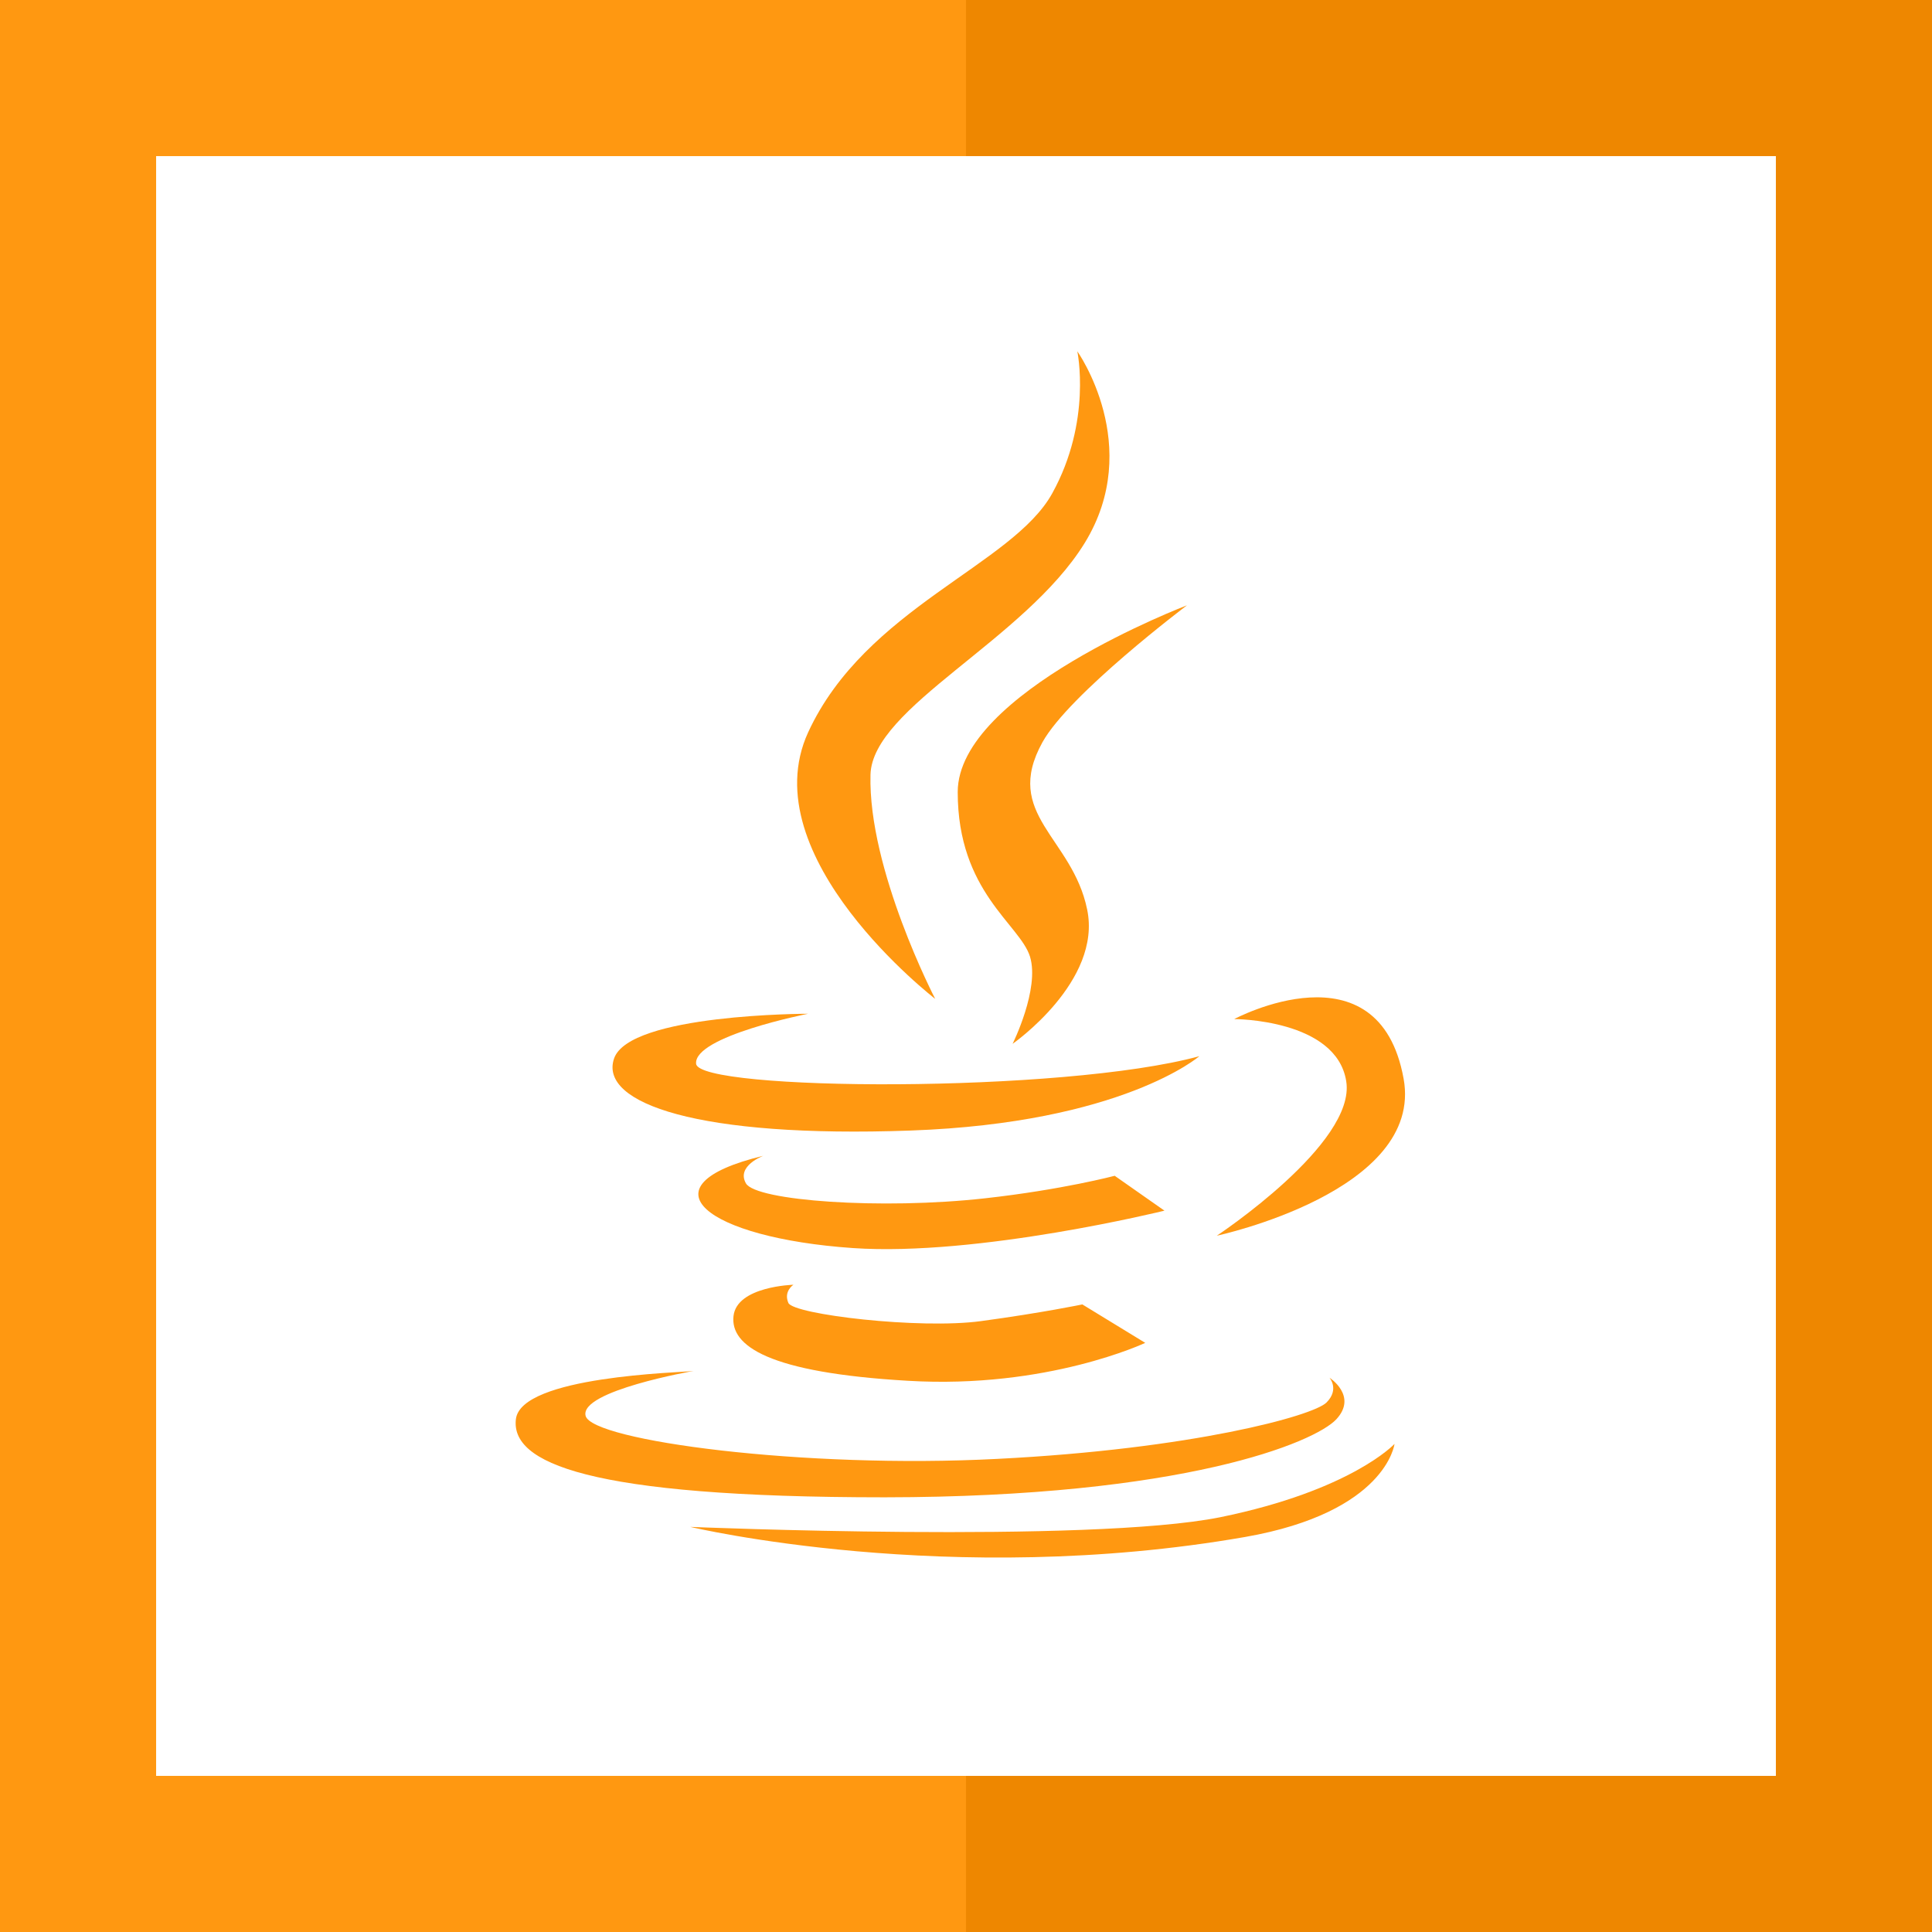
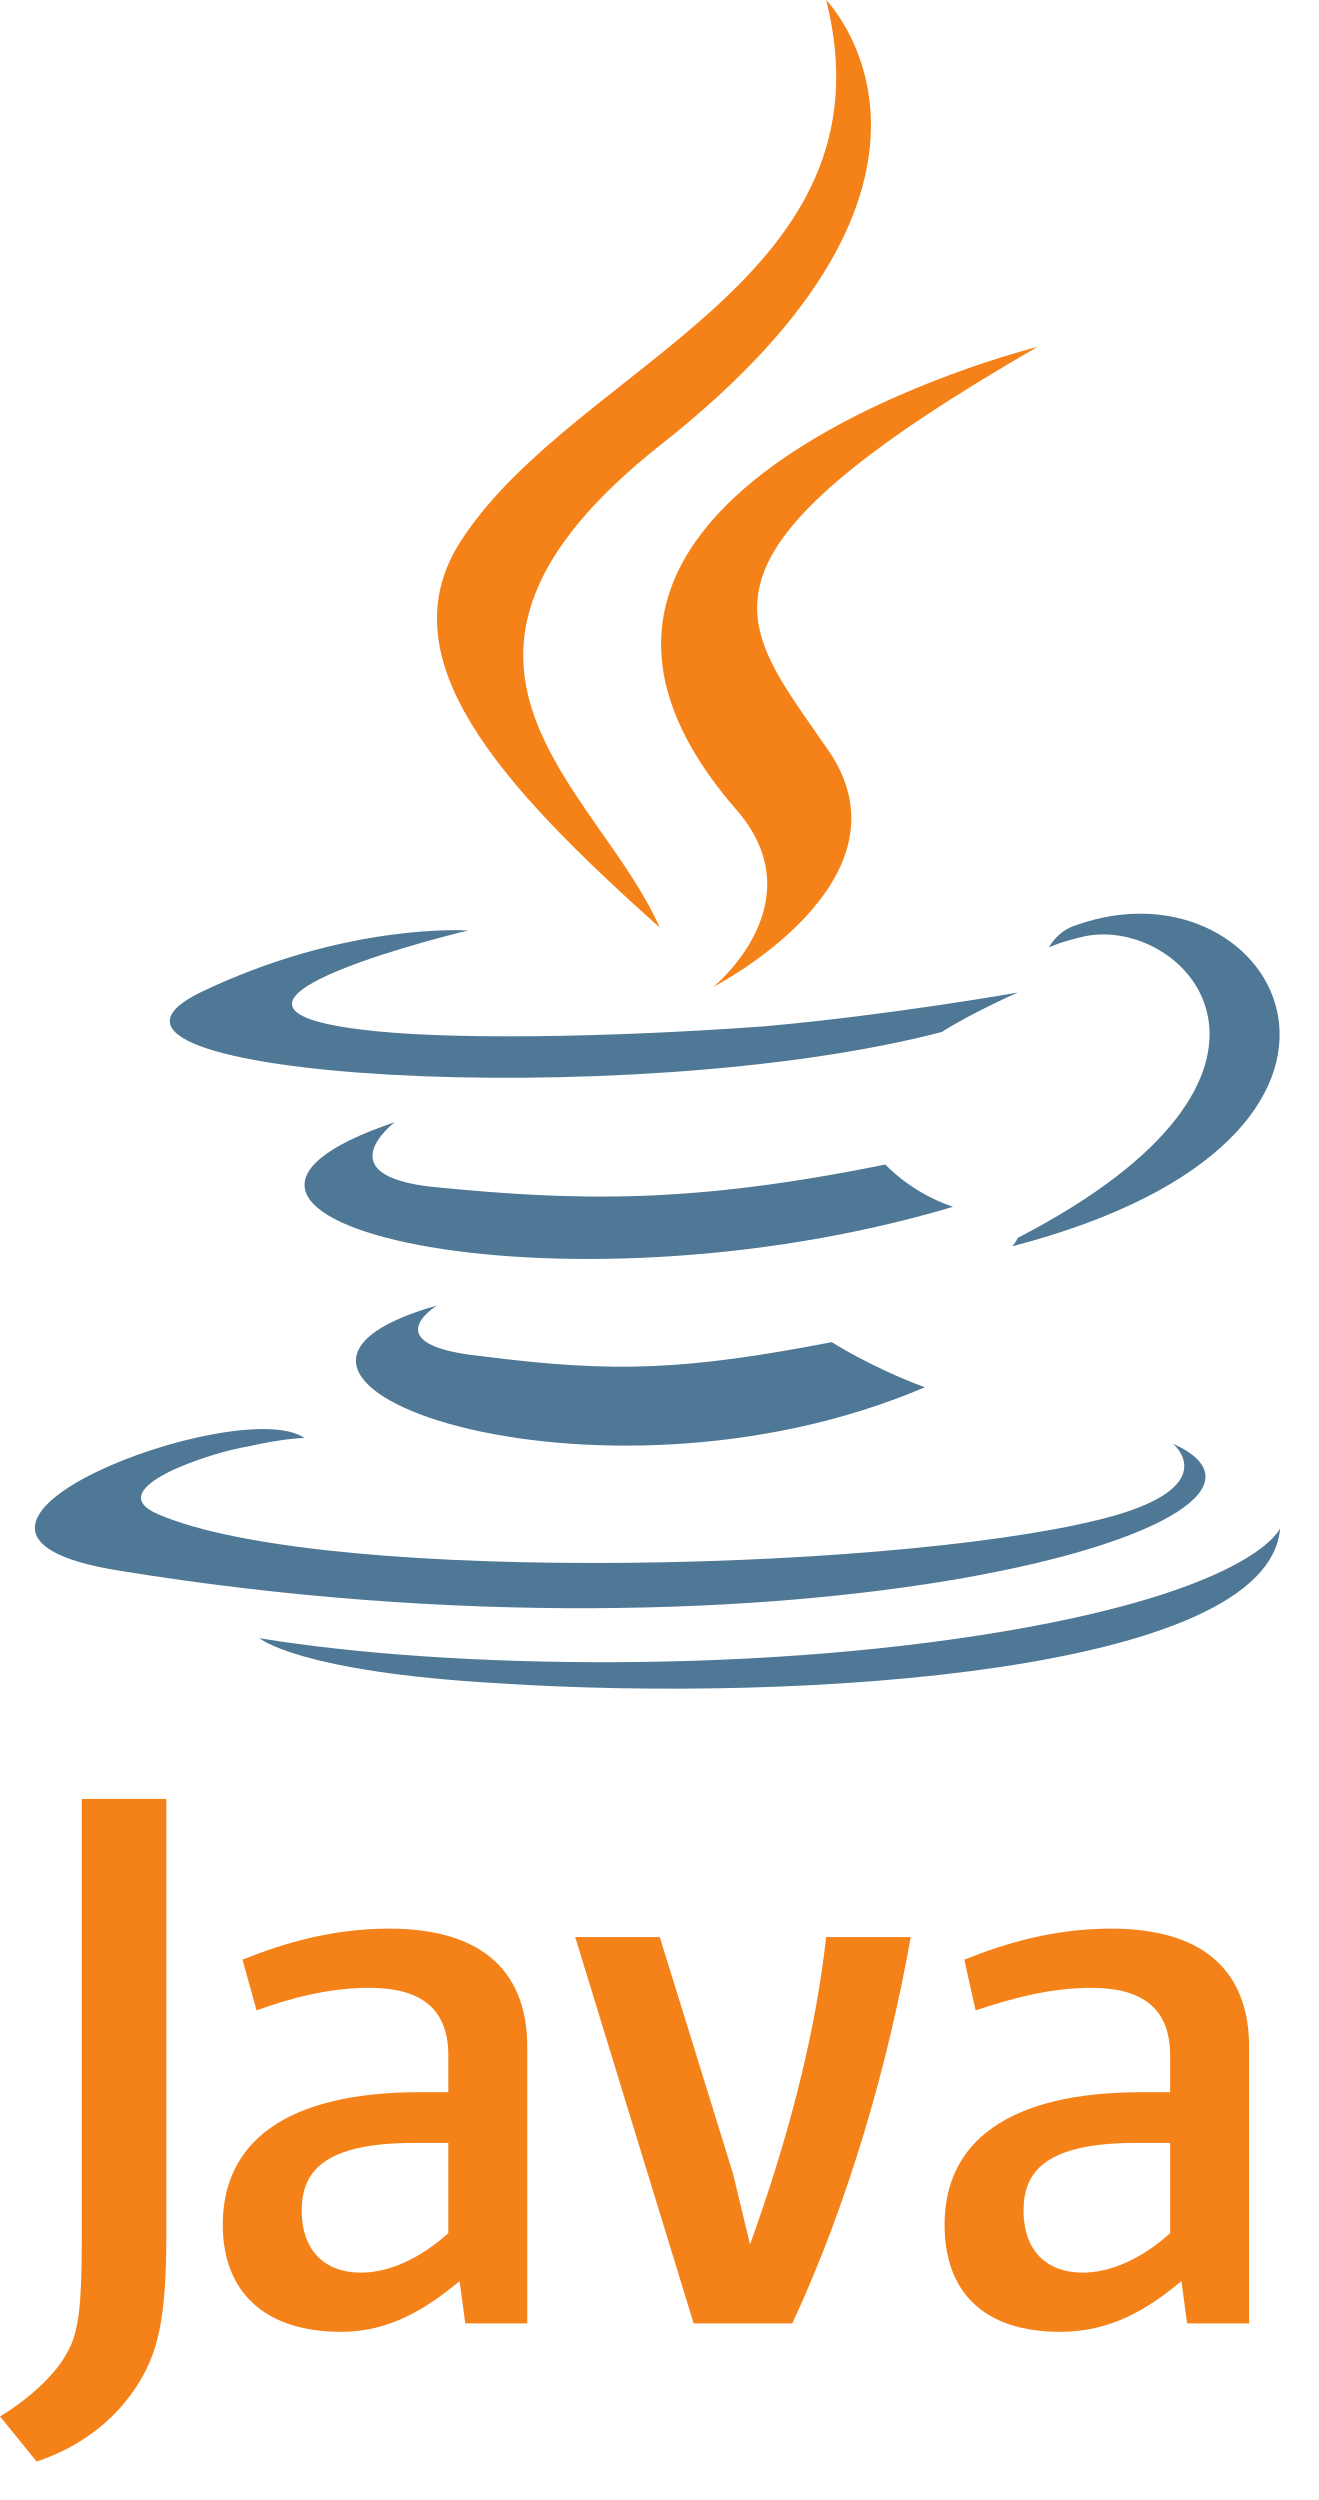
- <svg xmlns="http://www.w3.org/2000/svg" height="800px" width="800px" version="1.1" id="Layer_1" viewBox="0 0 495 495" xml:space="preserve">
-   <g>
-     <polygon style="fill:#EE8700;" points="247.5,0 247.5,40 455,40 455,455 247.5,455 247.5,495 495,495 495,0  " />
-     <polygon style="fill:#FF9811;" points="40,455 40,40 247.5,40 247.5,0 0,0 0,495 247.5,495 247.5,455  " />
-     <path style="fill:#FF9811;" d="M239.609,255.922c0,0-17.226-33.158-16.579-57.446c0.464-17.292,39.508-34.451,54.86-59.32   C293.241,114.221,276.016,90,276.016,90s3.813,17.872-6.416,36.39c-10.163,18.453-47.863,29.345-62.553,61.26   C192.408,219.581,239.609,255.922,239.609,255.922z" />
-     <path style="fill:#FF9811;" d="M304.117,155.088c0,0-58.739,22.332-58.739,47.847c0,25.582,15.932,33.871,18.519,42.16   c2.536,8.29-4.46,22.349-4.46,22.349s22.978-15.999,19.099-34.451c-3.813-18.519-21.702-24.289-11.457-42.807   C273.943,177.818,304.117,155.088,304.117,155.088z" />
-     <path style="fill:#FF9811;" d="M233.275,289.66c54.263-1.939,74.008-19.049,74.008-19.049   c-35.097,9.583-128.288,8.936-128.934,1.94c-0.647-7.046,28.698-12.816,28.698-12.816s-45.924,0-49.737,11.522   C153.481,282.73,178.995,291.6,233.275,289.66z" />
-     <path style="fill:#FF9811;" d="M311.76,316.601c0,0,53.103-11.34,47.863-40.22c-6.35-35.098-43.403-15.286-43.403-15.286   s26.178,0,28.698,15.932C347.504,292.959,311.76,316.601,311.76,316.601z" />
-     <path style="fill:#FF9811;" d="M285.598,301.249c0,0-13.412,3.564-33.224,5.769c-26.559,2.968-58.739,0.647-61.259-3.829   c-2.537-4.46,4.459-7.063,4.459-7.063c-31.931,7.709-14.44,21.056,22.929,23.642c32.113,2.205,79.844-9.583,79.844-9.583   L285.598,301.249z" />
-     <path style="fill:#FF9811;" d="M203.284,329.168c0,0-14.506,0.381-15.352,8.025c-0.846,7.642,8.936,14.506,44.68,16.578   c35.761,2.139,60.812-9.715,60.812-9.715l-16.115-9.848c0,0-10.23,2.139-25.98,4.277c-15.734,2.139-48.046-1.691-49.339-4.659   C200.698,330.842,203.284,329.168,203.284,329.168z" />
-     <path style="fill:#FF9811;" d="M226.66,383.63c76.545-0.066,110.234-14.059,115.738-20.011c5.504-5.968-1.758-10.627-1.758-10.627   s2.586,2.985-0.779,6.35c-3.432,3.432-34.518,11.921-84.321,14.44c-49.737,2.586-103.801-4.659-105.493-11.008   c-1.69-6.416,27.654-11.522,27.654-11.522c-3.366,0.447-44.233,1.292-45.526,12.367C130.884,374.694,150.048,383.63,226.66,383.63z   " />
-     <path style="fill:#FF9811;" d="M312.606,388.736c-33.622,6.747-135.748,2.47-135.748,2.47s66.382,15.8,142.148,2.586   c36.208-6.35,38.281-23.84,38.281-23.84S346.211,381.873,312.606,388.736z" />
+ <svg xmlns="http://www.w3.org/2000/svg" width="242.752" height="460.24" id="svg1968" version="1.0">
+   <defs id="defs1970" />
+   <g id="layer1" transform="translate(3824.556,782.8939)">
+     <g id="Ebene_x0020_1" transform="translate(-3826.724,-785.8793)">
+       <g id="_198302696">
+         <path d="M 82.626,243.321 C 82.626,243.321 70.687,250.588 90.931,252.665 C 115.328,255.779 128.306,255.26 155.298,250.069 C 155.298,250.069 162.565,254.741 172.427,258.375 C 111.695,284.329 34.87,256.817 82.626,243.321 L 82.626,243.321 z M 74.84,209.581 C 74.84,209.581 61.863,219.443 82.107,221.519 C 108.58,224.115 129.344,224.634 165.16,217.367 C 165.16,217.367 169.832,222.558 177.618,225.153 C 104.428,246.955 22.412,227.23 74.84,209.581 L 74.84,209.581 z M 218.107,268.756 C 218.107,268.756 226.931,276.024 208.244,281.733 C 173.466,292.115 62.381,295.229 31.236,281.733 C 20.336,277.062 41.099,270.313 47.847,269.275 C 54.595,267.718 58.228,267.718 58.228,267.718 C 46.29,259.413 -21.191,284.848 23.969,292.115 C 148.03,312.359 250.29,283.291 218.106,268.756 L 218.107,268.756 z M 88.336,174.283 C 88.336,174.283 31.756,187.779 68.092,192.451 C 83.664,194.527 114.29,194.008 142.84,191.932 C 166.198,189.855 189.558,185.703 189.558,185.703 C 189.558,185.703 181.252,189.336 175.542,192.97 C 117.924,208.023 7.359,201.275 39.023,185.703 C 66.015,172.726 88.335,174.283 88.335,174.283 L 88.336,174.283 z M 189.558,230.863 C 247.695,200.756 220.703,171.688 202.016,175.321 C 197.344,176.359 195.268,177.398 195.268,177.398 C 195.268,177.398 196.825,174.283 200.458,173.245 C 237.313,160.268 266.382,212.176 188.52,232.42 C 188.52,232.42 189.038,231.901 189.558,230.863 L 189.558,230.863 z M 94.046,312.878 C 150.107,316.512 235.756,310.802 237.832,284.329 C 237.832,284.329 233.68,294.711 191.634,302.496 C 143.878,311.321 84.703,310.283 49.924,304.573 C 49.924,304.573 57.191,310.802 94.046,312.878 L 94.046,312.878 z " id="_227268128" style="fill:#4e7896" />
+         <path d="M 154.26,2.985 C 154.26,2.985 186.443,35.688 123.634,85.001 C 73.283,124.97 112.214,147.809 123.634,173.764 C 94.046,147.291 72.764,123.932 87.298,102.13 C 108.581,69.947 167.237,54.375 154.26,2.985 L 154.26,2.985 z M 137.649,151.962 C 152.702,169.092 133.497,184.665 133.497,184.665 C 133.497,184.665 171.909,164.94 154.26,140.543 C 138.168,117.184 125.71,105.764 193.191,66.833 C 193.191,66.833 86.779,93.306 137.649,151.962 L 137.649,151.962 z M 99.237,430.71 L 99.237,379.84 C 99.237,366.863 91.97,358.039 73.802,358.039 C 63.42,358.039 54.596,360.634 46.809,363.748 L 49.405,373.092 C 55.115,371.015 62.382,368.939 70.168,368.939 C 80.031,368.939 84.703,373.092 84.703,381.397 L 84.703,388.145 L 79.512,388.145 C 54.596,388.145 43.176,397.489 43.176,412.542 C 43.176,425 50.962,432.267 64.977,432.267 C 73.802,432.267 80.55,428.115 86.779,422.924 L 87.817,430.71 L 99.237,430.71 L 99.237,430.71 z M 84.703,414.099 C 79.512,418.771 73.802,421.367 68.611,421.367 C 61.863,421.367 57.711,417.214 57.711,409.947 C 57.711,402.68 61.863,397.489 78.474,397.489 L 84.703,397.489 L 84.703,414.099 L 84.703,414.099 z M 148.031,430.71 L 129.863,430.71 L 108.061,359.596 L 123.634,359.596 L 137.13,403.199 L 140.244,416.176 C 146.993,397.489 152.184,378.282 154.26,359.596 L 169.833,359.596 C 165.68,382.955 158.413,408.389 148.031,430.71 L 148.031,430.71 z M 232.123,430.71 L 232.123,379.84 C 232.123,366.863 224.855,358.039 206.687,358.039 C 196.305,358.039 187.481,360.634 179.695,363.748 L 181.771,373.092 C 188,371.015 195.267,368.939 203.054,368.939 C 212.916,368.939 217.588,373.092 217.588,381.397 L 217.588,388.145 L 212.397,388.145 C 187.481,388.145 176.061,397.489 176.061,412.542 C 176.061,425 183.329,432.267 197.344,432.267 C 206.687,432.267 213.436,428.115 219.665,422.924 L 220.703,430.71 L 232.123,430.71 L 232.123,430.71 z M 217.588,414.099 C 212.397,418.771 206.687,421.367 201.496,421.367 C 194.748,421.367 190.596,417.214 190.596,409.947 C 190.596,402.68 194.748,397.489 211.359,397.489 L 217.588,397.489 L 217.588,414.099 L 217.588,414.099 z M 27.084,442.649 C 22.931,448.878 16.702,453.55 8.916,456.145 L 2.168,447.84 C 7.359,444.725 12.55,440.054 14.626,435.901 C 16.702,432.268 17.222,427.076 17.222,415.138 L 17.222,334.161 L 32.794,334.161 L 32.794,414.1 C 32.794,430.191 31.237,436.42 27.084,442.649 L 27.084,442.649 z " id="_230367536" style="fill:#f58219" />
+       </g>
+     </g>
  </g>
</svg>
